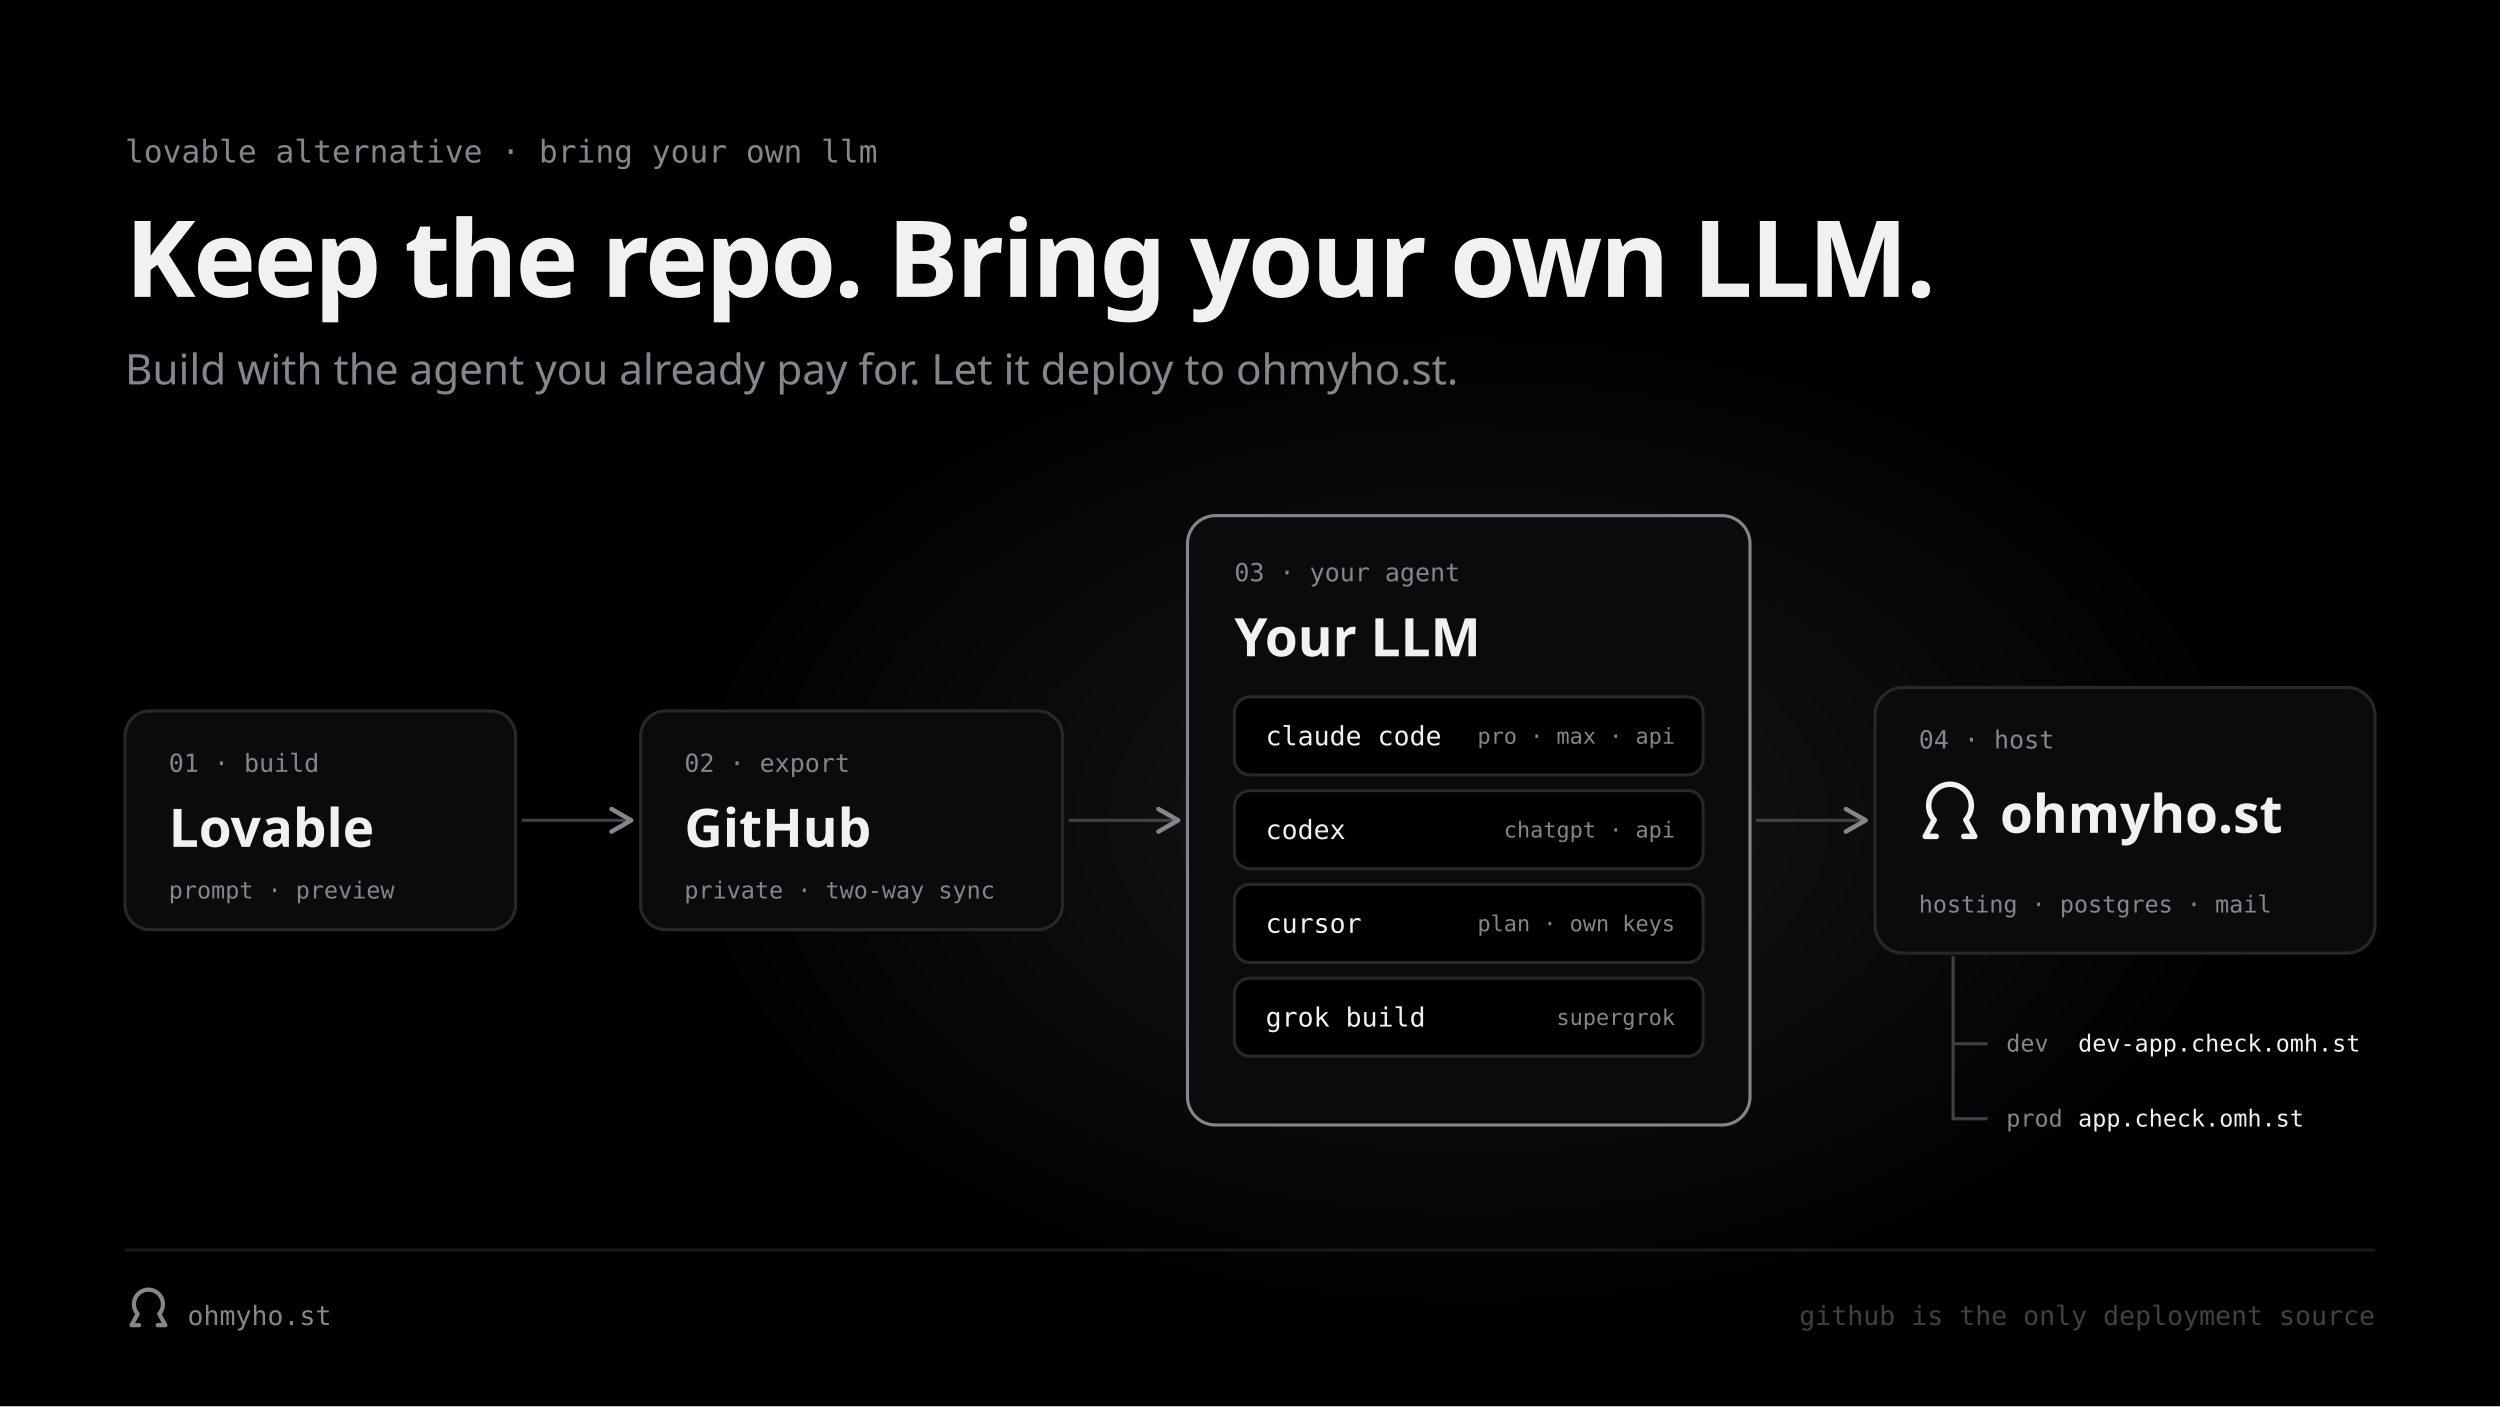
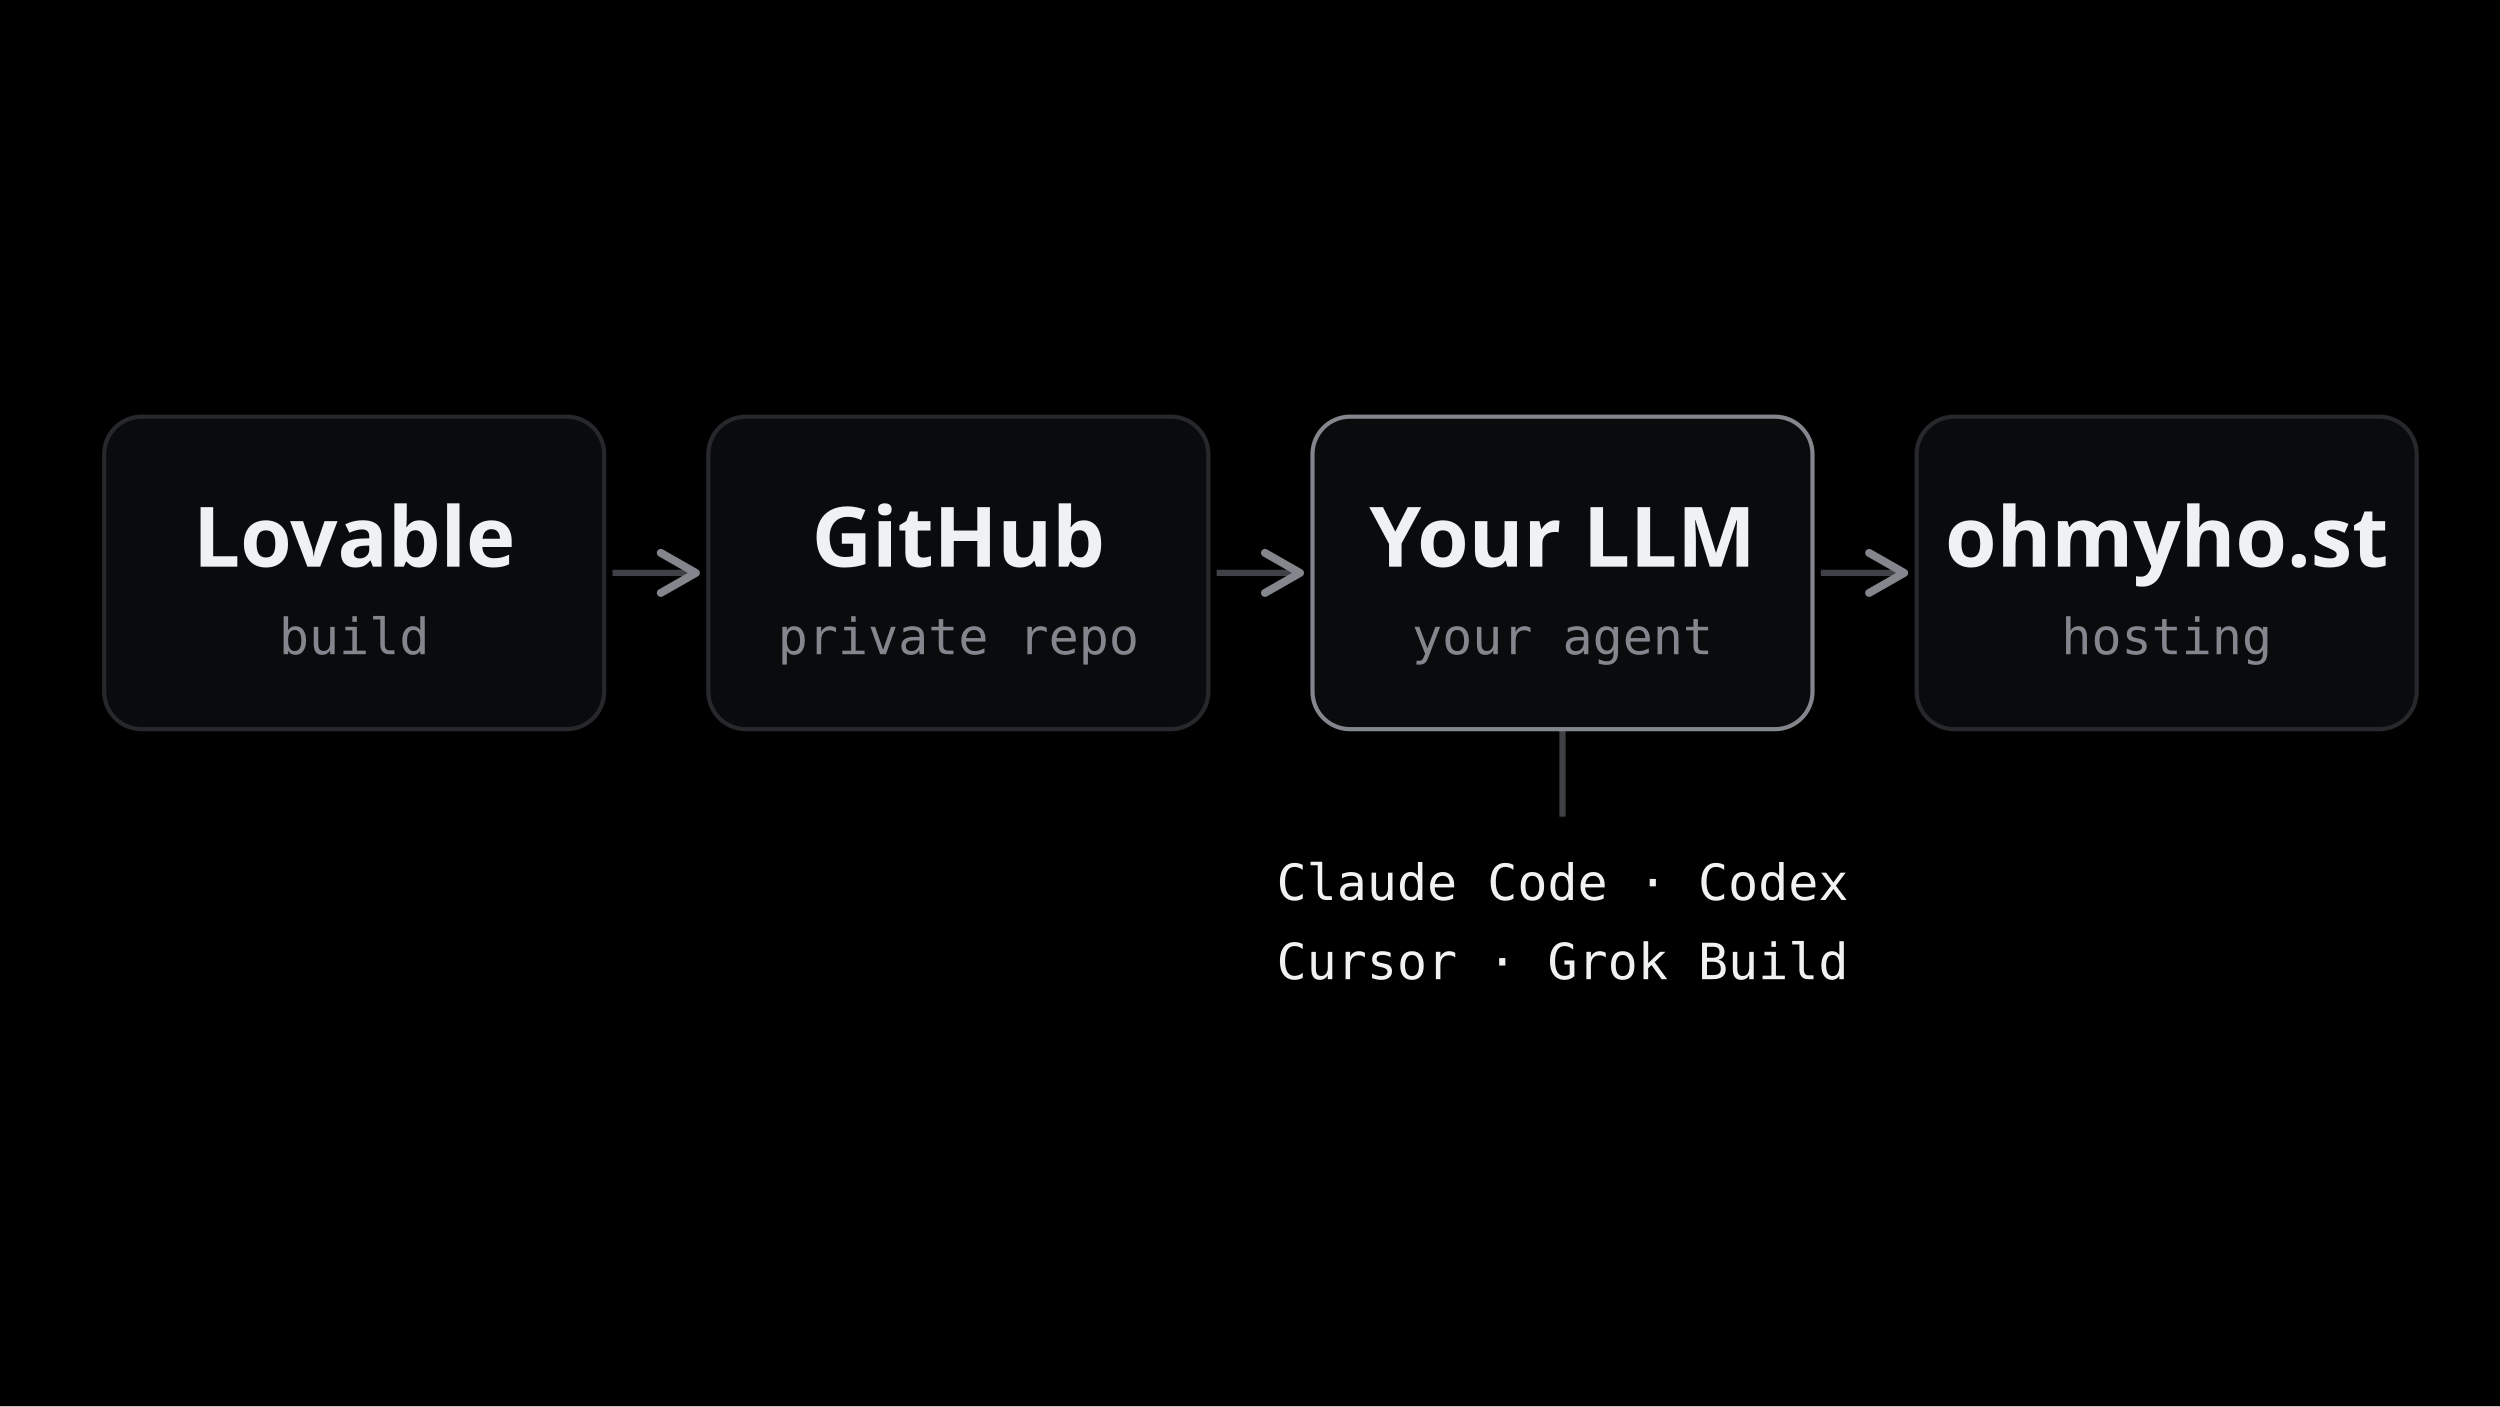
- <svg xmlns="http://www.w3.org/2000/svg" viewBox="0 0 1600 900" width="1600" height="900" role="img" aria-label="A Lovable project goes to a private GitHub repository, your own coding agent (Claude Code, Codex, Cursor or Grok Build) works on it with your own LLM plan, and ohmyho.st hosts it on a Dev and a Prod URL.">
+ <svg xmlns="http://www.w3.org/2000/svg" viewBox="0 0 1200 675" width="1200" height="675" role="img" aria-label="Lovable, then GitHub, then your own LLM in Claude Code, Codex, Cursor or Grok Build, then ohmyho.st.">
  <defs>
-     <radialGradient id="glow" cx="50%" cy="50%" r="50%">
-       <stop offset="0%" stop-color="#F0F1F2" stop-opacity=".10" />
-       <stop offset="100%" stop-color="#F0F1F2" stop-opacity="0" />
-     </radialGradient>
-     <marker id="head" viewBox="0 0 10 10" refX="8" refY="5" markerWidth="9" markerHeight="9" orient="auto">
+     <marker id="head" viewBox="0 0 10 10" refX="8" refY="5" markerWidth="8" markerHeight="8" orient="auto">
      <path d="M1 1 L8 5 L1 9" fill="none" stroke="#83878D" stroke-width="1.6" stroke-linecap="round" stroke-linejoin="round" />
    </marker>
  </defs>
-   <rect width="1600" height="900" fill="#000" />
-   <ellipse cx="940" cy="525" rx="520" ry="330" fill="url(#glow)" />
-   <text x="80" y="104" font-family="'JetBrains Mono', monospace" font-size="20" fill="#83878D">lovable alternative · bring your own llm</text>
-   <text x="80" y="190" font-family="'Space Grotesk', sans-serif" font-weight="700" font-size="68" fill="#F0F1F2" letter-spacing="-1.5">Keep the repo. Bring your own LLM.</text>
-   <text x="80" y="246" font-family="'Space Grotesk', sans-serif" font-weight="500" font-size="27" fill="#83878D">Build with the agent you already pay for. Let it deploy to ohmyho.st.</text>
-   <g fill="none" stroke="#3E4247" stroke-width="2">
-     <path d="M334 525 H404" marker-end="url(#head)" />
-     <path d="M684 525 H754" marker-end="url(#head)" />
-     <path d="M1124 525 H1194" marker-end="url(#head)" />
+   <rect width="1200" height="675" fill="#000" />
+   <g fill="none" stroke="#3E4247" stroke-width="3">
+     <path d="M294 275 H334" marker-end="url(#head)" />
+     <path d="M584 275 H624" marker-end="url(#head)" />
+     <path d="M874 275 H914" marker-end="url(#head)" />
+     <path d="M750 350 V392" />
  </g>
-   <rect x="80" y="455" width="250" height="140" rx="16" fill="#0A0B0D" stroke="#26282C" stroke-width="2" />
-   <text x="108" y="494" font-family="'JetBrains Mono', monospace" font-size="16" fill="#83878D">01 · build</text>
-   <text x="108" y="542" font-family="'Space Grotesk', sans-serif" font-weight="700" font-size="34" fill="#F0F1F2">Lovable</text>
-   <text x="108" y="575" font-family="'JetBrains Mono', monospace" font-size="15" fill="#83878D">prompt · preview</text>
-   <rect x="410" y="455" width="270" height="140" rx="16" fill="#0A0B0D" stroke="#26282C" stroke-width="2" />
-   <text x="438" y="494" font-family="'JetBrains Mono', monospace" font-size="16" fill="#83878D">02 · export</text>
-   <text x="438" y="542" font-family="'Space Grotesk', sans-serif" font-weight="700" font-size="34" fill="#F0F1F2">GitHub</text>
-   <text x="438" y="575" font-family="'JetBrains Mono', monospace" font-size="15" fill="#83878D">private · two-way sync</text>
-   <rect x="760" y="330" width="360" height="390" rx="18" fill="#0A0B0D" stroke="#83878D" stroke-width="2" />
-   <text x="790" y="372" font-family="'JetBrains Mono', monospace" font-size="16" fill="#83878D">03 · your agent</text>
-   <text x="790" y="420" font-family="'Space Grotesk', sans-serif" font-weight="700" font-size="34" fill="#F0F1F2">Your LLM</text>
-   <g font-family="'JetBrains Mono', monospace" font-size="17">
-     <rect x="790" y="446" width="300" height="50" rx="10" fill="#000" stroke="#26282C" stroke-width="2" />
-     <text x="810" y="477" fill="#F0F1F2">claude code</text>
-     <rect x="790" y="506" width="300" height="50" rx="10" fill="#000" stroke="#26282C" stroke-width="2" />
-     <text x="810" y="537" fill="#F0F1F2">codex</text>
-     <rect x="790" y="566" width="300" height="50" rx="10" fill="#000" stroke="#26282C" stroke-width="2" />
-     <text x="810" y="597" fill="#F0F1F2">cursor</text>
-     <rect x="790" y="626" width="300" height="50" rx="10" fill="#000" stroke="#26282C" stroke-width="2" />
-     <text x="810" y="657" fill="#F0F1F2">grok build</text>
+   <g fill="#0A0B0D" stroke="#26282C" stroke-width="2">
+     <rect x="50" y="200" width="240" height="150" rx="18" />
+     <rect x="340" y="200" width="240" height="150" rx="18" />
+     <rect x="630" y="200" width="240" height="150" rx="18" stroke="#83878D" />
+     <rect x="920" y="200" width="240" height="150" rx="18" />
  </g>
-   <g font-family="'JetBrains Mono', monospace" font-size="14" fill="#83878D" text-anchor="end">
-     <text x="1072" y="476">pro · max · api</text>
-     <text x="1072" y="536">chatgpt · api</text>
-     <text x="1072" y="596">plan · own keys</text>
-     <text x="1072" y="656">supergrok</text>
+   <g font-family="'Space Grotesk', sans-serif" font-weight="700" font-size="40" fill="#F0F1F2" text-anchor="middle">
+     <text x="170" y="272">Lovable</text>
+     <text x="460" y="272">GitHub</text>
+     <text x="750" y="272">Your LLM</text>
+     <text x="1040" y="272">ohmyho.st</text>
  </g>
-   <rect x="1200" y="440" width="320" height="170" rx="18" fill="#0A0B0D" stroke="#26282C" stroke-width="2" />
-   <text x="1228" y="479" font-family="'JetBrains Mono', monospace" font-size="16" fill="#83878D">04 · host</text>
-   <path d="M30 87 H14 L27 63 A31 31 0 1 1 73 63 L86 87 H70" transform="translate(1226 497) scale(.44)" fill="none" stroke="#F0F1F2" stroke-width="8" stroke-linecap="round" stroke-linejoin="round" />
-   <text x="1280" y="533" font-family="'Space Grotesk', sans-serif" font-weight="700" font-size="34" fill="#F0F1F2">ohmyho.st</text>
-   <text x="1228" y="584" font-family="'JetBrains Mono', monospace" font-size="15" fill="#83878D">hosting · postgres · mail</text>
-   <g fill="none" stroke="#3E4247" stroke-width="2">
-     <path d="M1250 612 V668 H1272" />
-     <path d="M1250 668 V716 H1272" />
+   <g font-family="'JetBrains Mono', monospace" font-size="24" fill="#83878D" text-anchor="middle">
+     <text x="170" y="314">build</text>
+     <text x="460" y="314">private repo</text>
+     <text x="750" y="314">your agent</text>
+     <text x="1040" y="314">hosting</text>
+     <text x="750" y="432" fill="#F0F1F2">Claude Code · Codex</text>
+     <text x="750" y="470" fill="#F0F1F2">Cursor · Grok Build</text>
  </g>
-   <g font-family="'JetBrains Mono', monospace" font-size="15">
-     <text x="1284" y="673" fill="#83878D">dev</text>
-     <text x="1330" y="673" fill="#F0F1F2">dev-app.check.omh.st</text>
-     <text x="1284" y="721" fill="#83878D">prod</text>
-     <text x="1330" y="721" fill="#F0F1F2">app.check.omh.st</text>
-   </g>
-   <line x1="80" y1="800" x2="1520" y2="800" stroke="#17181A" stroke-width="2" />
-   <path d="M30 87 H14 L27 63 A31 31 0 1 1 73 63 L86 87 H70" transform="translate(80 822) scale(.3)" fill="none" stroke="#83878D" stroke-width="9" stroke-linecap="round" stroke-linejoin="round" />
-   <text x="120" y="848" font-family="'JetBrains Mono', monospace" font-size="17" fill="#83878D">ohmyho.st</text>
-   <text x="1520" y="848" text-anchor="end" font-family="'JetBrains Mono', monospace" font-size="17" fill="#3E4247">github is the only deployment source</text>
</svg>
